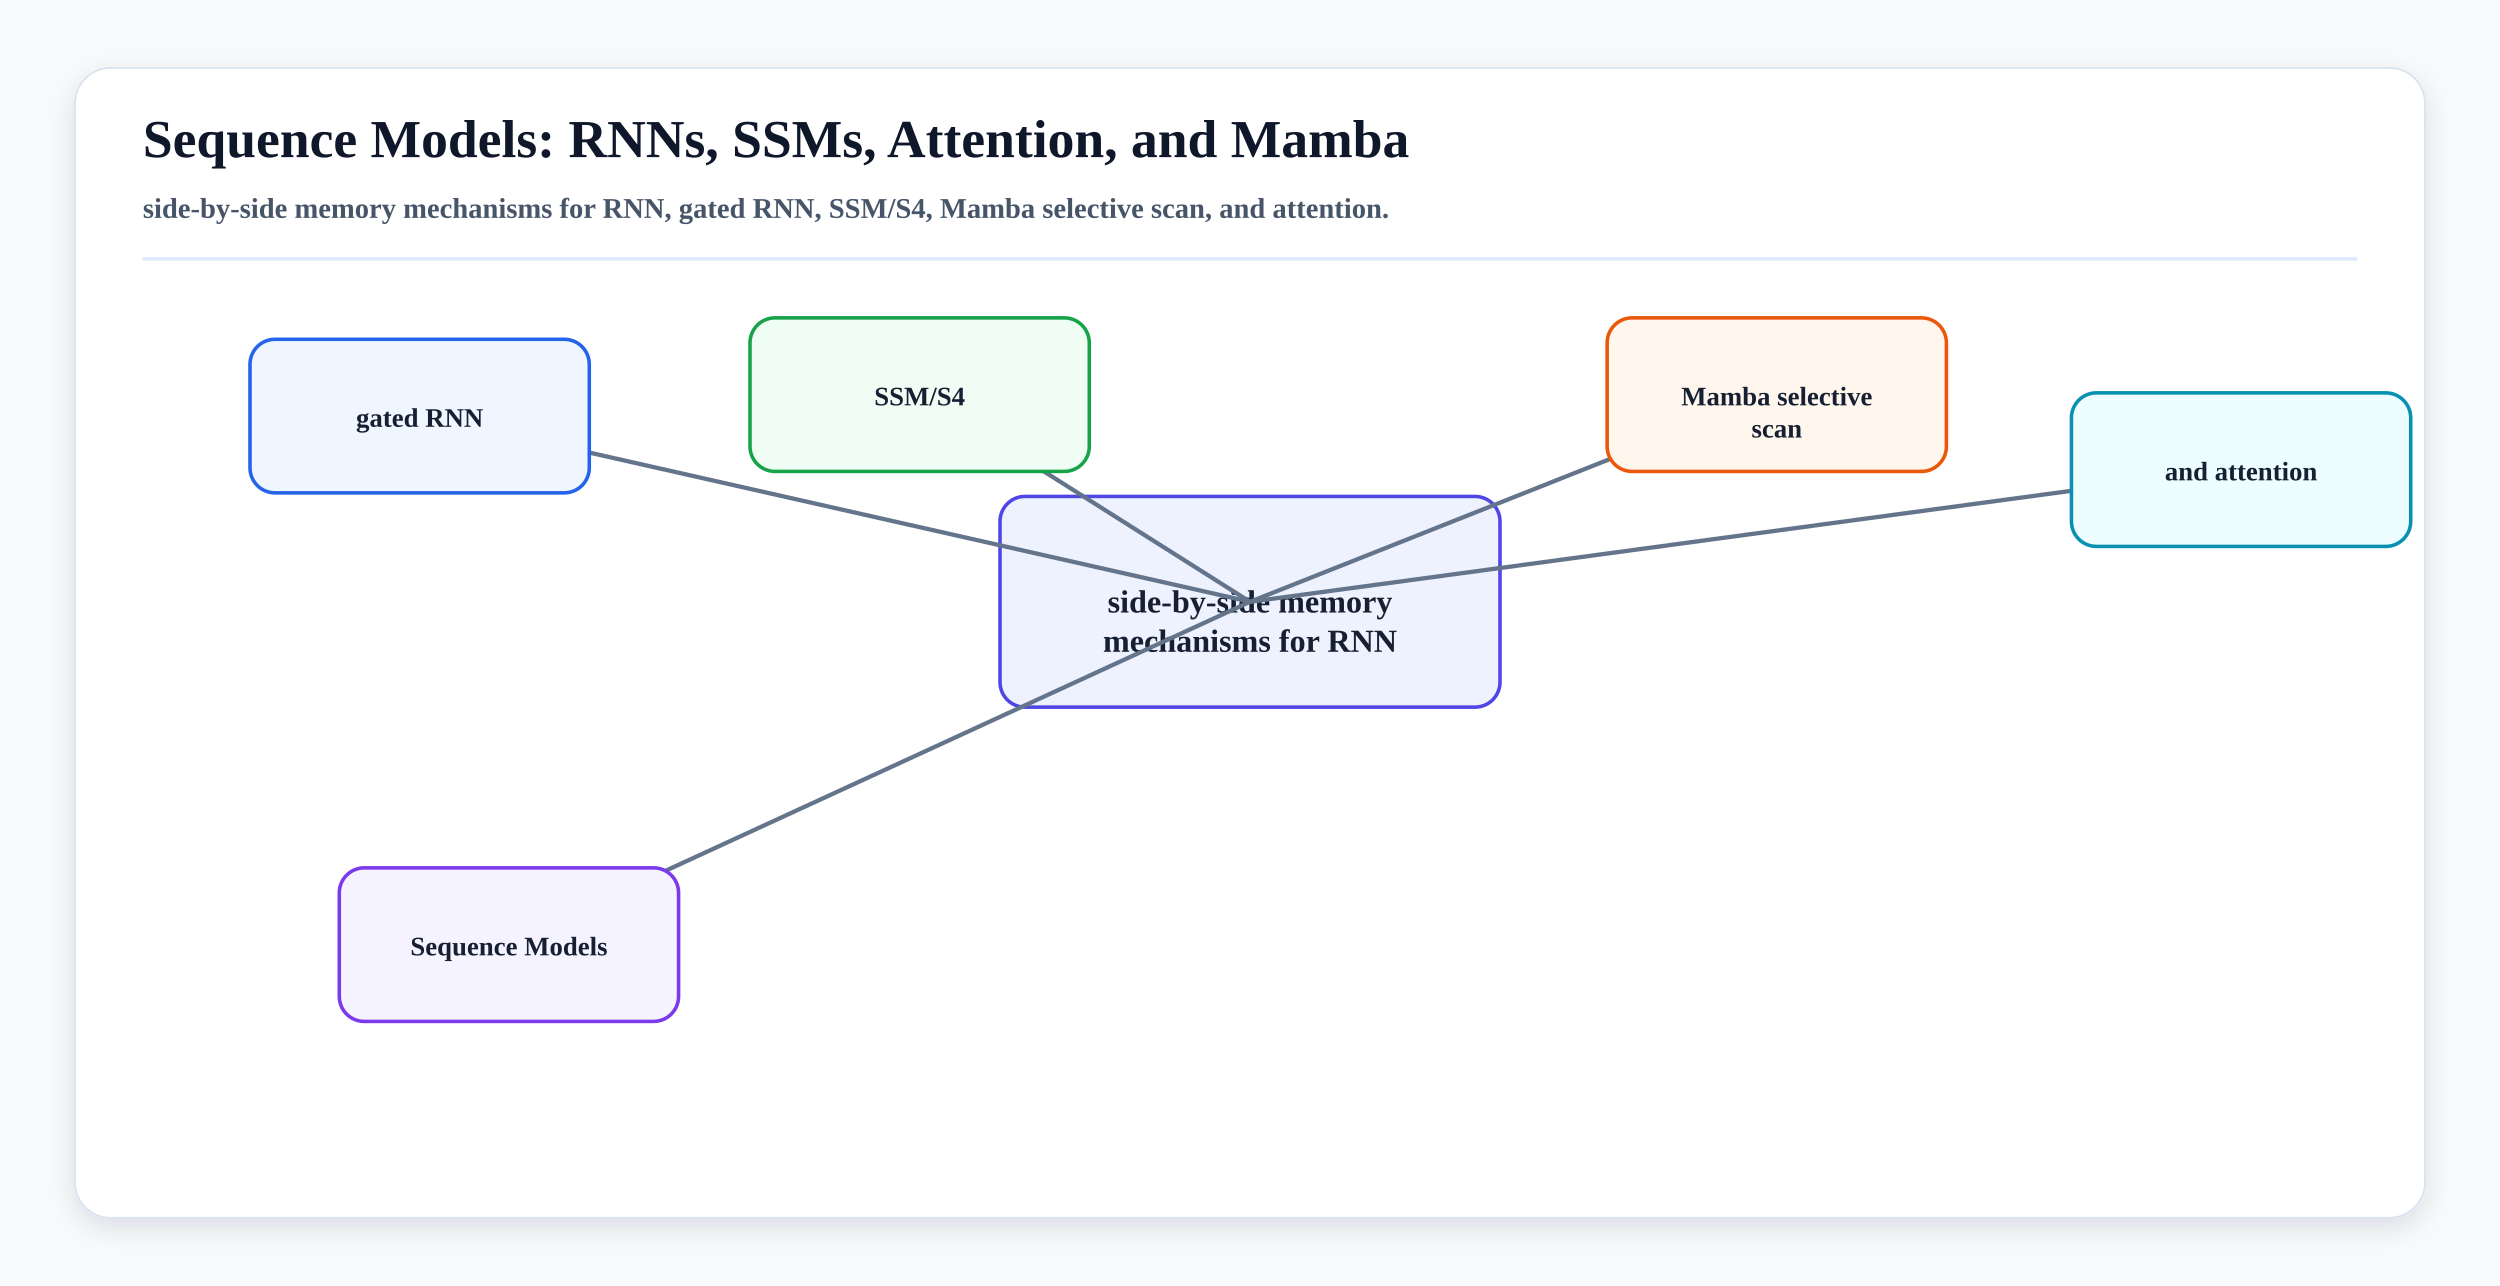
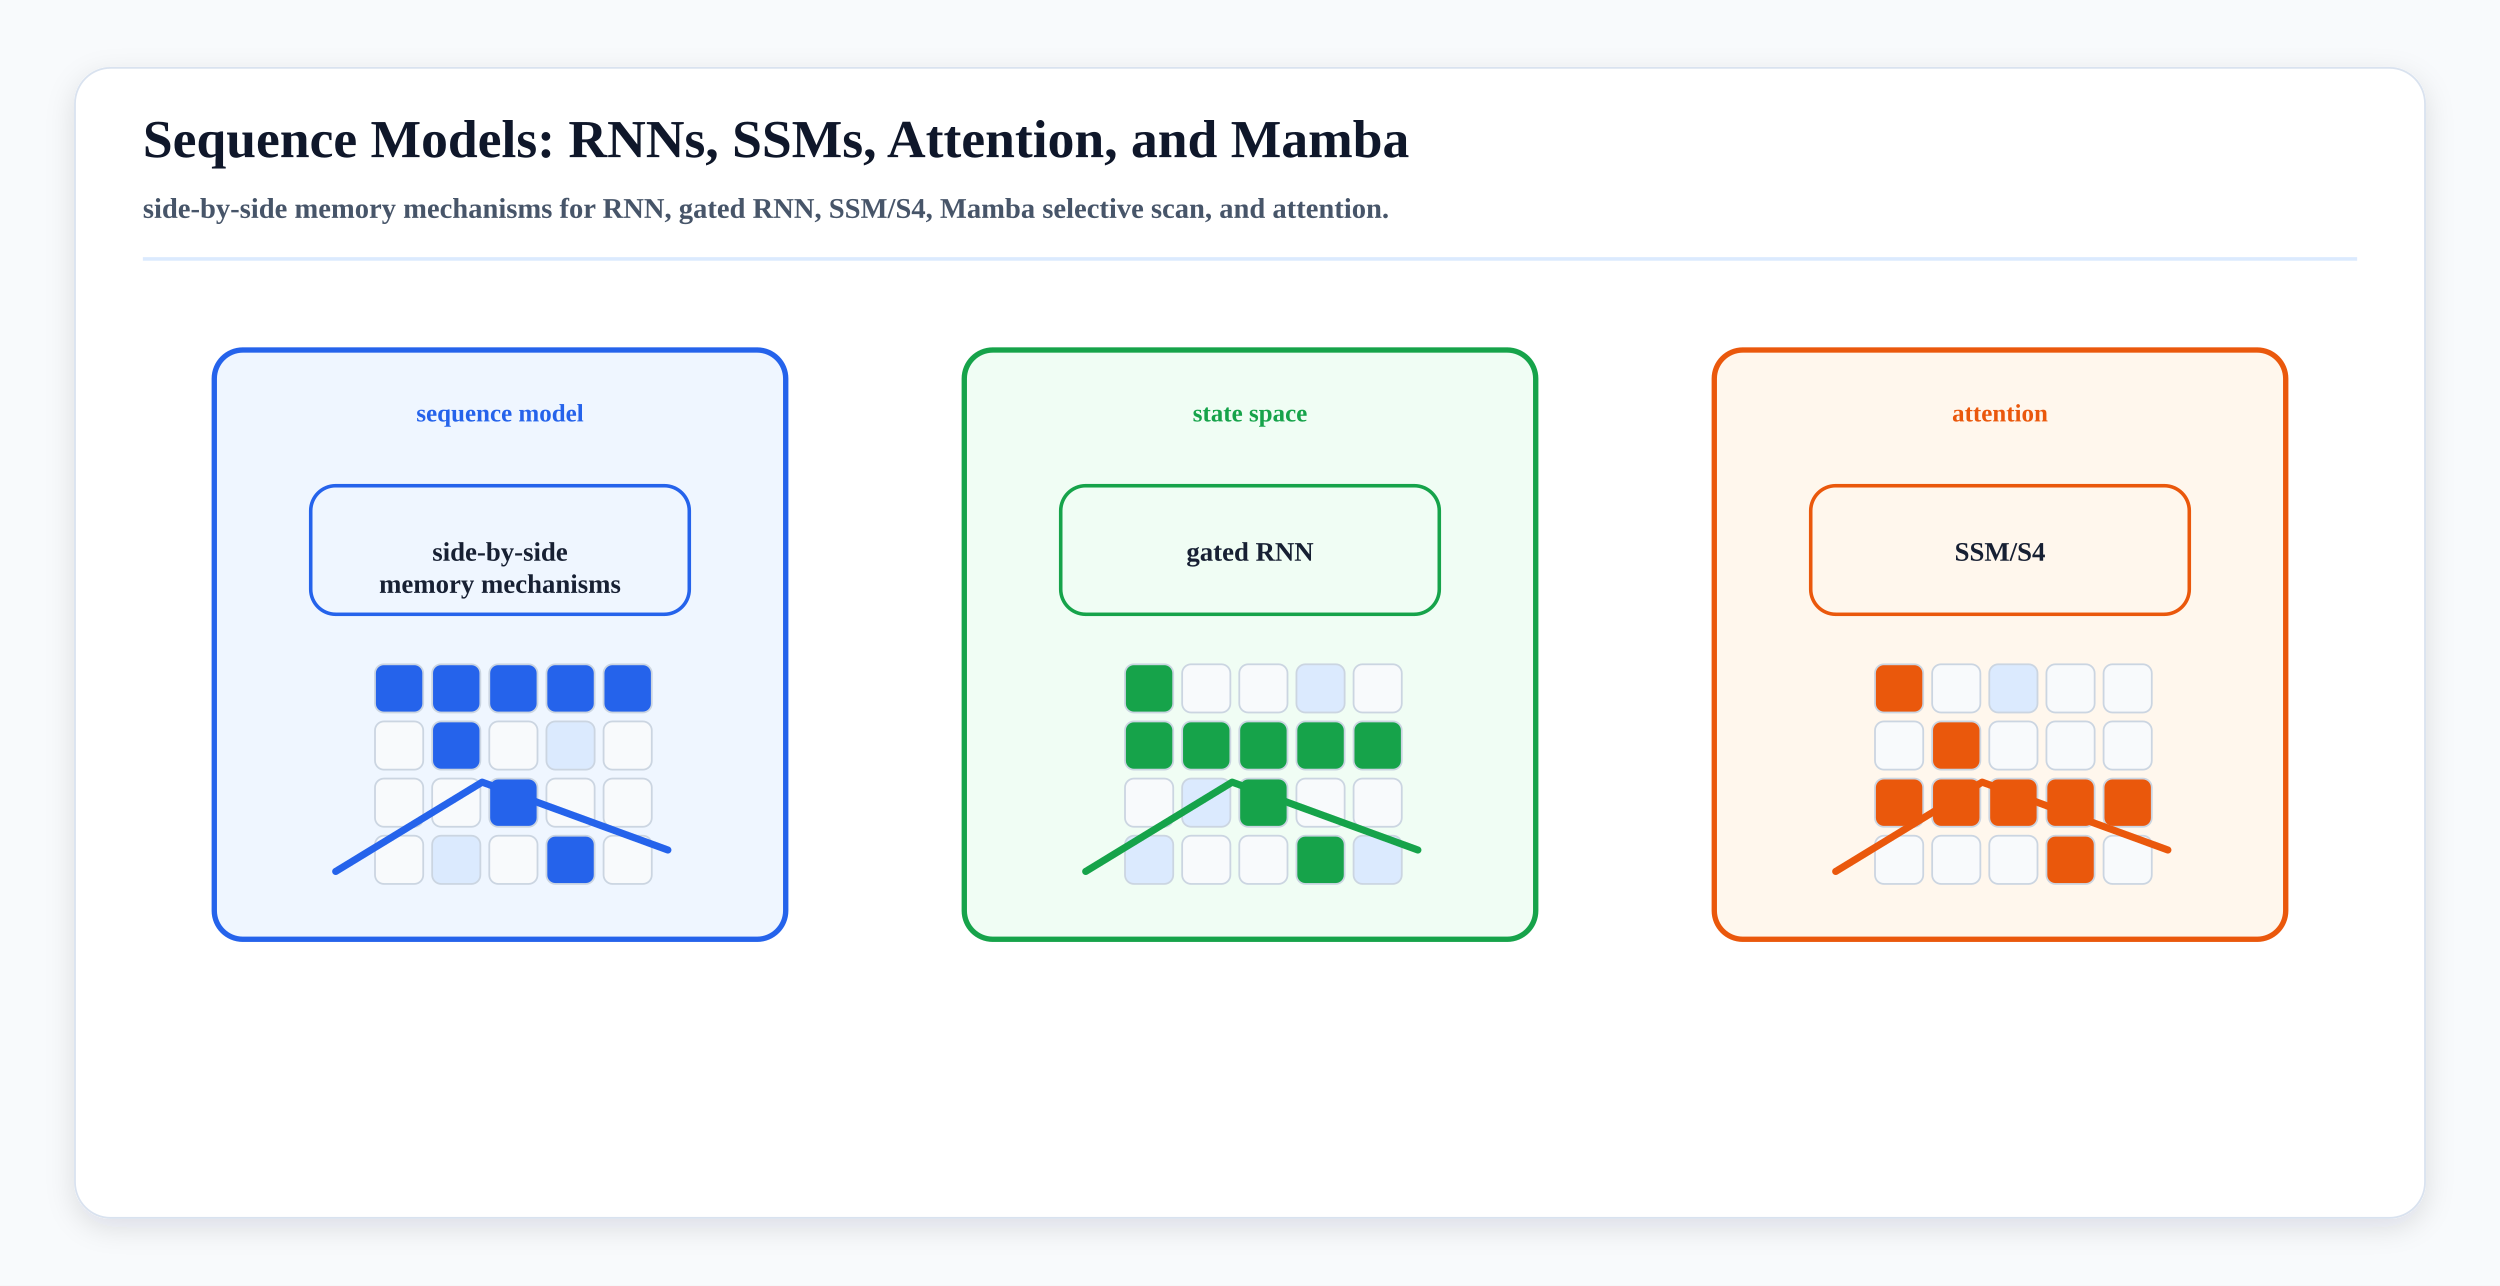
<svg xmlns="http://www.w3.org/2000/svg" width="1400" height="720" viewBox="0 0 1400 720" role="img" aria-labelledby="title desc" data-diagram-kind="architecture-comparison">
  <defs>
    <marker id="arrow" markerWidth="12" markerHeight="12" refX="9" refY="3" orient="auto" markerUnits="strokeWidth">
      <path d="M0,0 L0,6 L9,3 z" fill="#2563eb" />
    </marker>
    <filter id="shadow" x="-10%" y="-10%" width="120%" height="120%">
      <feDropShadow dx="0" dy="5" stdDeviation="8" flood-color="#0f172a" flood-opacity="0.12" />
    </filter>
    <pattern id="grid" width="28" height="28" patternUnits="userSpaceOnUse">
      <path d="M28 0H0V28" fill="none" stroke="#e2e8f0" stroke-width="1" />
    </pattern>
  </defs>
  <rect width="1400" height="720" fill="#f8fafc" />
  <rect x="42" y="38" width="1316" height="644" rx="20" fill="#ffffff" stroke="#d9e2ef" filter="url(#shadow)" />
  <text x="80" y="88" font-size="30" font-weight="800" fill="#0f172a">Sequence Models: RNNs, SSMs, Attention, and Mamba</text>
  <text x="80" y="122" font-size="16" font-weight="600" fill="#475569">side-by-side memory mechanisms for RNN, gated RNN, SSM/S4, Mamba selective scan, and attention.</text>
  <rect x="80" y="144" width="1240" height="2" fill="#dbeafe" />
-   <rect x="560" y="278" width="280" height="118" rx="14" fill="#eef2ff" stroke="#4f46e5" stroke-width="2" />
-   <text x="700" y="343" text-anchor="middle" font-size="18" font-weight="700" fill="#172033">side-by-side memory</text>
-   <text x="700" y="365" text-anchor="middle" font-size="18" font-weight="700" fill="#172033">mechanisms for RNN</text>
-   <line x1="700" y1="337" x2="235" y2="232" stroke="#64748b" stroke-width="2.4" stroke-linecap="round" marker-end="url(#arrow)" />
-   <rect x="140" y="190" width="190" height="86" rx="14" fill="#eff6ff" stroke="#2563eb" stroke-width="2" />
-   <text x="235" y="239" text-anchor="middle" font-size="15" font-weight="700" fill="#172033">gated RNN</text>
-   <line x1="700" y1="337" x2="515" y2="220" stroke="#64748b" stroke-width="2.4" stroke-linecap="round" marker-end="url(#arrow)" />
-   <rect x="420" y="178" width="190" height="86" rx="14" fill="#f0fdf4" stroke="#16a34a" stroke-width="2" />
-   <text x="515" y="227" text-anchor="middle" font-size="15" font-weight="700" fill="#172033">SSM/S4</text>
-   <line x1="700" y1="337" x2="995" y2="220" stroke="#64748b" stroke-width="2.4" stroke-linecap="round" marker-end="url(#arrow)" />
-   <rect x="900" y="178" width="190" height="86" rx="14" fill="#fff7ed" stroke="#ea580c" stroke-width="2" />
-   <text x="995" y="227" text-anchor="middle" font-size="15" font-weight="700" fill="#172033">Mamba selective</text>
-   <text x="995" y="245" text-anchor="middle" font-size="15" font-weight="700" fill="#172033">scan</text>
-   <line x1="700" y1="337" x2="1255" y2="262" stroke="#64748b" stroke-width="2.4" stroke-linecap="round" marker-end="url(#arrow)" />
-   <rect x="1160" y="220" width="190" height="86" rx="14" fill="#ecfeff" stroke="#0891b2" stroke-width="2" />
-   <text x="1255" y="269" text-anchor="middle" font-size="15" font-weight="700" fill="#172033">and attention</text>
-   <line x1="700" y1="337" x2="285" y2="528" stroke="#64748b" stroke-width="2.4" stroke-linecap="round" marker-end="url(#arrow)" />
-   <rect x="190" y="486" width="190" height="86" rx="14" fill="#f5f3ff" stroke="#7c3aed" stroke-width="2" />
-   <text x="285" y="535" text-anchor="middle" font-size="15" font-weight="700" fill="#172033">Sequence Models</text>
+   <rect x="120" y="196" width="320" height="330" rx="16" fill="#eff6ff" stroke="#2563eb" stroke-width="3" />
+   <text x="280" y="236" text-anchor="middle" font-size="14" font-weight="600" fill="#2563eb">sequence model</text>
+   <rect x="174" y="272" width="212" height="72" rx="14" fill="#eff6ff" stroke="#2563eb" stroke-width="2" />
+   <text x="280" y="314" text-anchor="middle" font-size="15" font-weight="700" fill="#172033">side-by-side</text>
+   <text x="280" y="332" text-anchor="middle" font-size="15" font-weight="700" fill="#172033">memory mechanisms</text>
+   <rect x="210" y="372" width="27" height="27" rx="5" fill="#2563eb" stroke="#cbd5e1" />
+   <rect x="242" y="372" width="27" height="27" rx="5" fill="#2563eb" stroke="#cbd5e1" />
+   <rect x="274" y="372" width="27" height="27" rx="5" fill="#2563eb" stroke="#cbd5e1" />
+   <rect x="306" y="372" width="27" height="27" rx="5" fill="#2563eb" stroke="#cbd5e1" />
+   <rect x="338" y="372" width="27" height="27" rx="5" fill="#2563eb" stroke="#cbd5e1" />
+   <rect x="210" y="404" width="27" height="27" rx="5" fill="#f8fafc" stroke="#cbd5e1" />
+   <rect x="242" y="404" width="27" height="27" rx="5" fill="#2563eb" stroke="#cbd5e1" />
+   <rect x="274" y="404" width="27" height="27" rx="5" fill="#f8fafc" stroke="#cbd5e1" />
+   <rect x="306" y="404" width="27" height="27" rx="5" fill="#dbeafe" stroke="#cbd5e1" />
+   <rect x="338" y="404" width="27" height="27" rx="5" fill="#f8fafc" stroke="#cbd5e1" />
+   <rect x="210" y="436" width="27" height="27" rx="5" fill="#f8fafc" stroke="#cbd5e1" />
+   <rect x="242" y="436" width="27" height="27" rx="5" fill="#f8fafc" stroke="#cbd5e1" />
+   <rect x="274" y="436" width="27" height="27" rx="5" fill="#2563eb" stroke="#cbd5e1" />
+   <rect x="306" y="436" width="27" height="27" rx="5" fill="#f8fafc" stroke="#cbd5e1" />
+   <rect x="338" y="436" width="27" height="27" rx="5" fill="#f8fafc" stroke="#cbd5e1" />
+   <rect x="210" y="468" width="27" height="27" rx="5" fill="#f8fafc" stroke="#cbd5e1" />
+   <rect x="242" y="468" width="27" height="27" rx="5" fill="#dbeafe" stroke="#cbd5e1" />
+   <rect x="274" y="468" width="27" height="27" rx="5" fill="#f8fafc" stroke="#cbd5e1" />
+   <rect x="306" y="468" width="27" height="27" rx="5" fill="#2563eb" stroke="#cbd5e1" />
+   <rect x="338" y="468" width="27" height="27" rx="5" fill="#f8fafc" stroke="#cbd5e1" />
+   <polyline points="188,488 270,438 374,476" fill="none" stroke="#2563eb" stroke-width="4" stroke-linecap="round" stroke-linejoin="round" />
+   <rect x="540" y="196" width="320" height="330" rx="16" fill="#f0fdf4" stroke="#16a34a" stroke-width="3" />
+   <text x="700" y="236" text-anchor="middle" font-size="14" font-weight="600" fill="#16a34a">state space</text>
+   <rect x="594" y="272" width="212" height="72" rx="14" fill="#f0fdf4" stroke="#16a34a" stroke-width="2" />
+   <text x="700" y="314" text-anchor="middle" font-size="15" font-weight="700" fill="#172033">gated RNN</text>
+   <rect x="630" y="372" width="27" height="27" rx="5" fill="#16a34a" stroke="#cbd5e1" />
+   <rect x="662" y="372" width="27" height="27" rx="5" fill="#f8fafc" stroke="#cbd5e1" />
+   <rect x="694" y="372" width="27" height="27" rx="5" fill="#f8fafc" stroke="#cbd5e1" />
+   <rect x="726" y="372" width="27" height="27" rx="5" fill="#dbeafe" stroke="#cbd5e1" />
+   <rect x="758" y="372" width="27" height="27" rx="5" fill="#f8fafc" stroke="#cbd5e1" />
+   <rect x="630" y="404" width="27" height="27" rx="5" fill="#16a34a" stroke="#cbd5e1" />
+   <rect x="662" y="404" width="27" height="27" rx="5" fill="#16a34a" stroke="#cbd5e1" />
+   <rect x="694" y="404" width="27" height="27" rx="5" fill="#16a34a" stroke="#cbd5e1" />
+   <rect x="726" y="404" width="27" height="27" rx="5" fill="#16a34a" stroke="#cbd5e1" />
+   <rect x="758" y="404" width="27" height="27" rx="5" fill="#16a34a" stroke="#cbd5e1" />
+   <rect x="630" y="436" width="27" height="27" rx="5" fill="#f8fafc" stroke="#cbd5e1" />
+   <rect x="662" y="436" width="27" height="27" rx="5" fill="#dbeafe" stroke="#cbd5e1" />
+   <rect x="694" y="436" width="27" height="27" rx="5" fill="#16a34a" stroke="#cbd5e1" />
+   <rect x="726" y="436" width="27" height="27" rx="5" fill="#f8fafc" stroke="#cbd5e1" />
+   <rect x="758" y="436" width="27" height="27" rx="5" fill="#f8fafc" stroke="#cbd5e1" />
+   <rect x="630" y="468" width="27" height="27" rx="5" fill="#dbeafe" stroke="#cbd5e1" />
+   <rect x="662" y="468" width="27" height="27" rx="5" fill="#f8fafc" stroke="#cbd5e1" />
+   <rect x="694" y="468" width="27" height="27" rx="5" fill="#f8fafc" stroke="#cbd5e1" />
+   <rect x="726" y="468" width="27" height="27" rx="5" fill="#16a34a" stroke="#cbd5e1" />
+   <rect x="758" y="468" width="27" height="27" rx="5" fill="#dbeafe" stroke="#cbd5e1" />
+   <polyline points="608,488 690,438 794,476" fill="none" stroke="#16a34a" stroke-width="4" stroke-linecap="round" stroke-linejoin="round" />
+   <rect x="960" y="196" width="320" height="330" rx="16" fill="#fff7ed" stroke="#ea580c" stroke-width="3" />
+   <text x="1120" y="236" text-anchor="middle" font-size="14" font-weight="600" fill="#ea580c">attention</text>
+   <rect x="1014" y="272" width="212" height="72" rx="14" fill="#fff7ed" stroke="#ea580c" stroke-width="2" />
+   <text x="1120" y="314" text-anchor="middle" font-size="15" font-weight="700" fill="#172033">SSM/S4</text>
+   <rect x="1050" y="372" width="27" height="27" rx="5" fill="#ea580c" stroke="#cbd5e1" />
+   <rect x="1082" y="372" width="27" height="27" rx="5" fill="#f8fafc" stroke="#cbd5e1" />
+   <rect x="1114" y="372" width="27" height="27" rx="5" fill="#dbeafe" stroke="#cbd5e1" />
+   <rect x="1146" y="372" width="27" height="27" rx="5" fill="#f8fafc" stroke="#cbd5e1" />
+   <rect x="1178" y="372" width="27" height="27" rx="5" fill="#f8fafc" stroke="#cbd5e1" />
+   <rect x="1050" y="404" width="27" height="27" rx="5" fill="#f8fafc" stroke="#cbd5e1" />
+   <rect x="1082" y="404" width="27" height="27" rx="5" fill="#ea580c" stroke="#cbd5e1" />
+   <rect x="1114" y="404" width="27" height="27" rx="5" fill="#f8fafc" stroke="#cbd5e1" />
+   <rect x="1146" y="404" width="27" height="27" rx="5" fill="#f8fafc" stroke="#cbd5e1" />
+   <rect x="1178" y="404" width="27" height="27" rx="5" fill="#f8fafc" stroke="#cbd5e1" />
+   <rect x="1050" y="436" width="27" height="27" rx="5" fill="#ea580c" stroke="#cbd5e1" />
+   <rect x="1082" y="436" width="27" height="27" rx="5" fill="#ea580c" stroke="#cbd5e1" />
+   <rect x="1114" y="436" width="27" height="27" rx="5" fill="#ea580c" stroke="#cbd5e1" />
+   <rect x="1146" y="436" width="27" height="27" rx="5" fill="#ea580c" stroke="#cbd5e1" />
+   <rect x="1178" y="436" width="27" height="27" rx="5" fill="#ea580c" stroke="#cbd5e1" />
+   <rect x="1050" y="468" width="27" height="27" rx="5" fill="#f8fafc" stroke="#cbd5e1" />
+   <rect x="1082" y="468" width="27" height="27" rx="5" fill="#f8fafc" stroke="#cbd5e1" />
+   <rect x="1114" y="468" width="27" height="27" rx="5" fill="#f8fafc" stroke="#cbd5e1" />
+   <rect x="1146" y="468" width="27" height="27" rx="5" fill="#ea580c" stroke="#cbd5e1" />
+   <rect x="1178" y="468" width="27" height="27" rx="5" fill="#f8fafc" stroke="#cbd5e1" />
+   <polyline points="1028,488 1110,438 1214,476" fill="none" stroke="#ea580c" stroke-width="4" stroke-linecap="round" stroke-linejoin="round" />
</svg>
